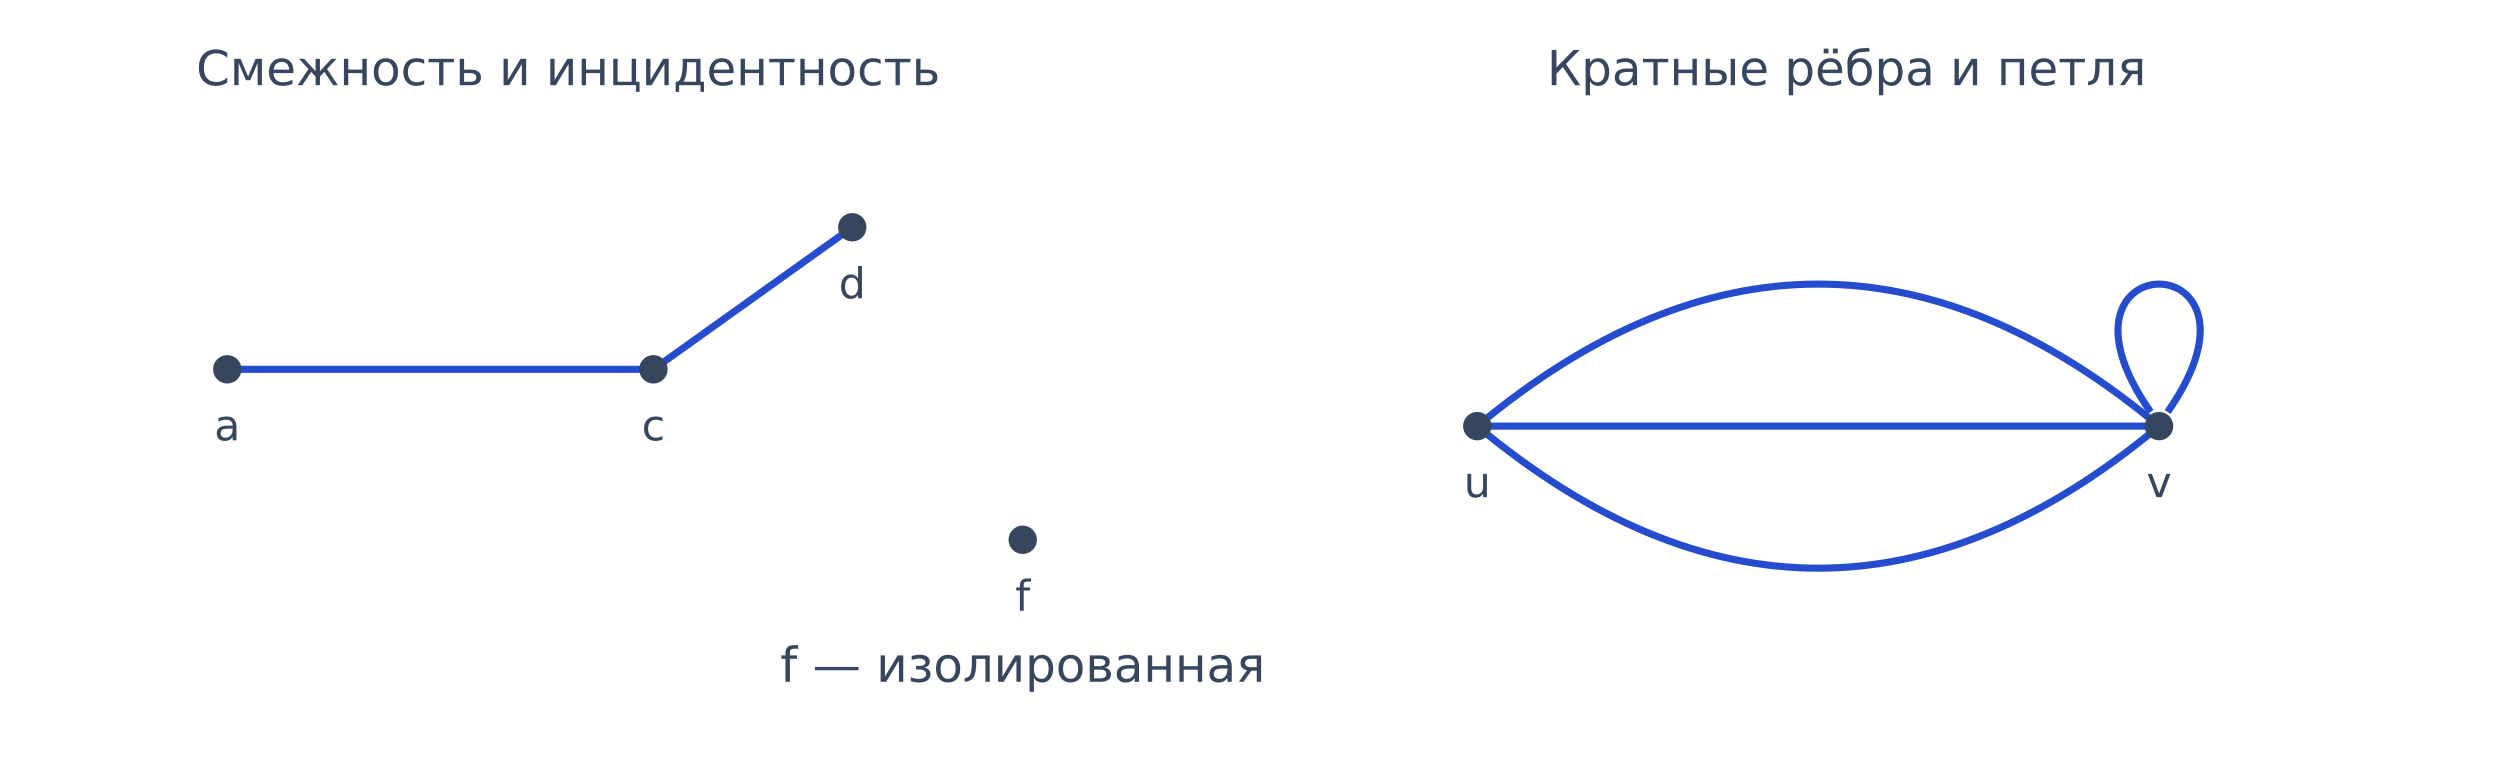
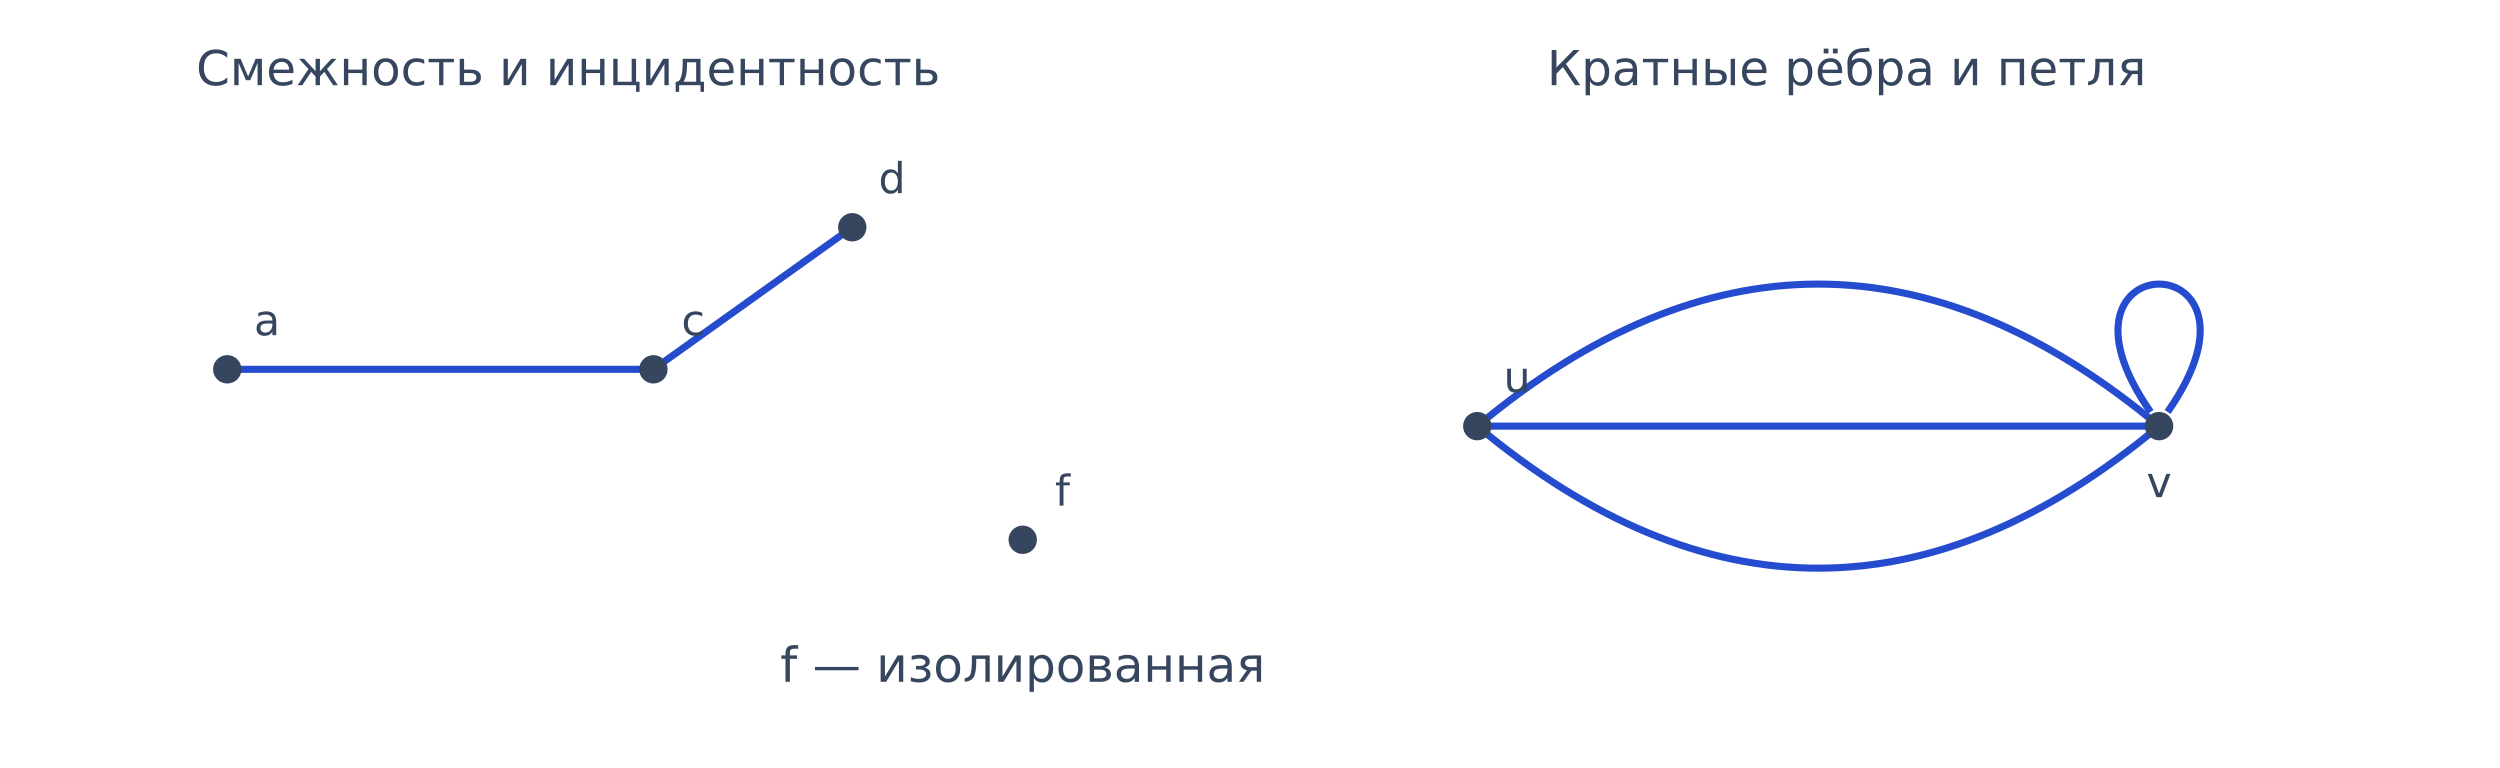
<svg xmlns="http://www.w3.org/2000/svg" viewBox="0 0 880 270" role="img">
  <defs>
    <marker id="arrow" viewBox="0 0 10 10" refX="8" refY="5" markerWidth="6" markerHeight="6" orient="auto-start-reverse">
      <path d="M 0 0 L 10 5 L 0 10 Z" fill="#254cce" />
    </marker>
  </defs>
  <text x="200" y="30" text-anchor="middle" font-family="DejaVu Sans" font-size="17" fill="#36465e">Смежность и инцидентность</text>
  <path d="M 80 130 L 230.0 130.0" fill="none" stroke="#254cce" stroke-width="2.5" />
  <path d="M 230 130 L 300.0 80.0" fill="none" stroke="#254cce" stroke-width="2.5" />
  <circle cx="80" cy="130" r="5" fill="#36465e" />
-   <text x="80" y="155" text-anchor="middle" font-family="DejaVu Sans" font-size="15" fill="#36465e">a</text>
+   <text x="94" y="118" text-anchor="middle" font-family="DejaVu Sans" font-size="15" fill="#36465e">a</text>
  <circle cx="230" cy="130" r="5" fill="#36465e" />
-   <text x="230" y="155" text-anchor="middle" font-family="DejaVu Sans" font-size="15" fill="#36465e">c</text>
+   <text x="244" y="118" text-anchor="middle" font-family="DejaVu Sans" font-size="15" fill="#36465e">c</text>
  <circle cx="300" cy="80" r="5" fill="#36465e" />
-   <text x="300" y="105" text-anchor="middle" font-family="DejaVu Sans" font-size="15" fill="#36465e">d</text>
+   <text x="314" y="68" text-anchor="middle" font-family="DejaVu Sans" font-size="15" fill="#36465e">d</text>
  <circle cx="360" cy="190" r="5" fill="#36465e" />
-   <text x="360" y="215" text-anchor="middle" font-family="DejaVu Sans" font-size="15" fill="#36465e">f</text>
+   <text x="374" y="178" text-anchor="middle" font-family="DejaVu Sans" font-size="15" fill="#36465e">f</text>
  <text x="360" y="240" text-anchor="middle" font-family="DejaVu Sans" font-size="17" fill="#36465e">f — изолированная</text>
  <text x="650" y="30" text-anchor="middle" font-family="DejaVu Sans" font-size="17" fill="#36465e">Кратные рёбра и петля</text>
  <path d="M 520 150 Q 640.0 50.0 760 150" fill="none" stroke="#254cce" stroke-width="2.5" />
  <path d="M 520 150 L 760.0 150.0" fill="none" stroke="#254cce" stroke-width="2.5" />
  <path d="M 520 150 Q 640.0 250.0 760 150" fill="none" stroke="#254cce" stroke-width="2.5" />
  <path d="M 757 145 C 715 85 805 85 763 145" fill="none" stroke="#254cce" stroke-width="2.5" />
  <circle cx="520" cy="150" r="5" fill="#36465e" />
-   <text x="520" y="175" text-anchor="middle" font-family="DejaVu Sans" font-size="15" fill="#36465e">u</text>
+   <text x="534" y="138" text-anchor="middle" font-family="DejaVu Sans" font-size="15" fill="#36465e">u</text>
  <circle cx="760" cy="150" r="5" fill="#36465e" />
  <text x="760" y="175" text-anchor="middle" font-family="DejaVu Sans" font-size="15" fill="#36465e">v</text>
</svg>
